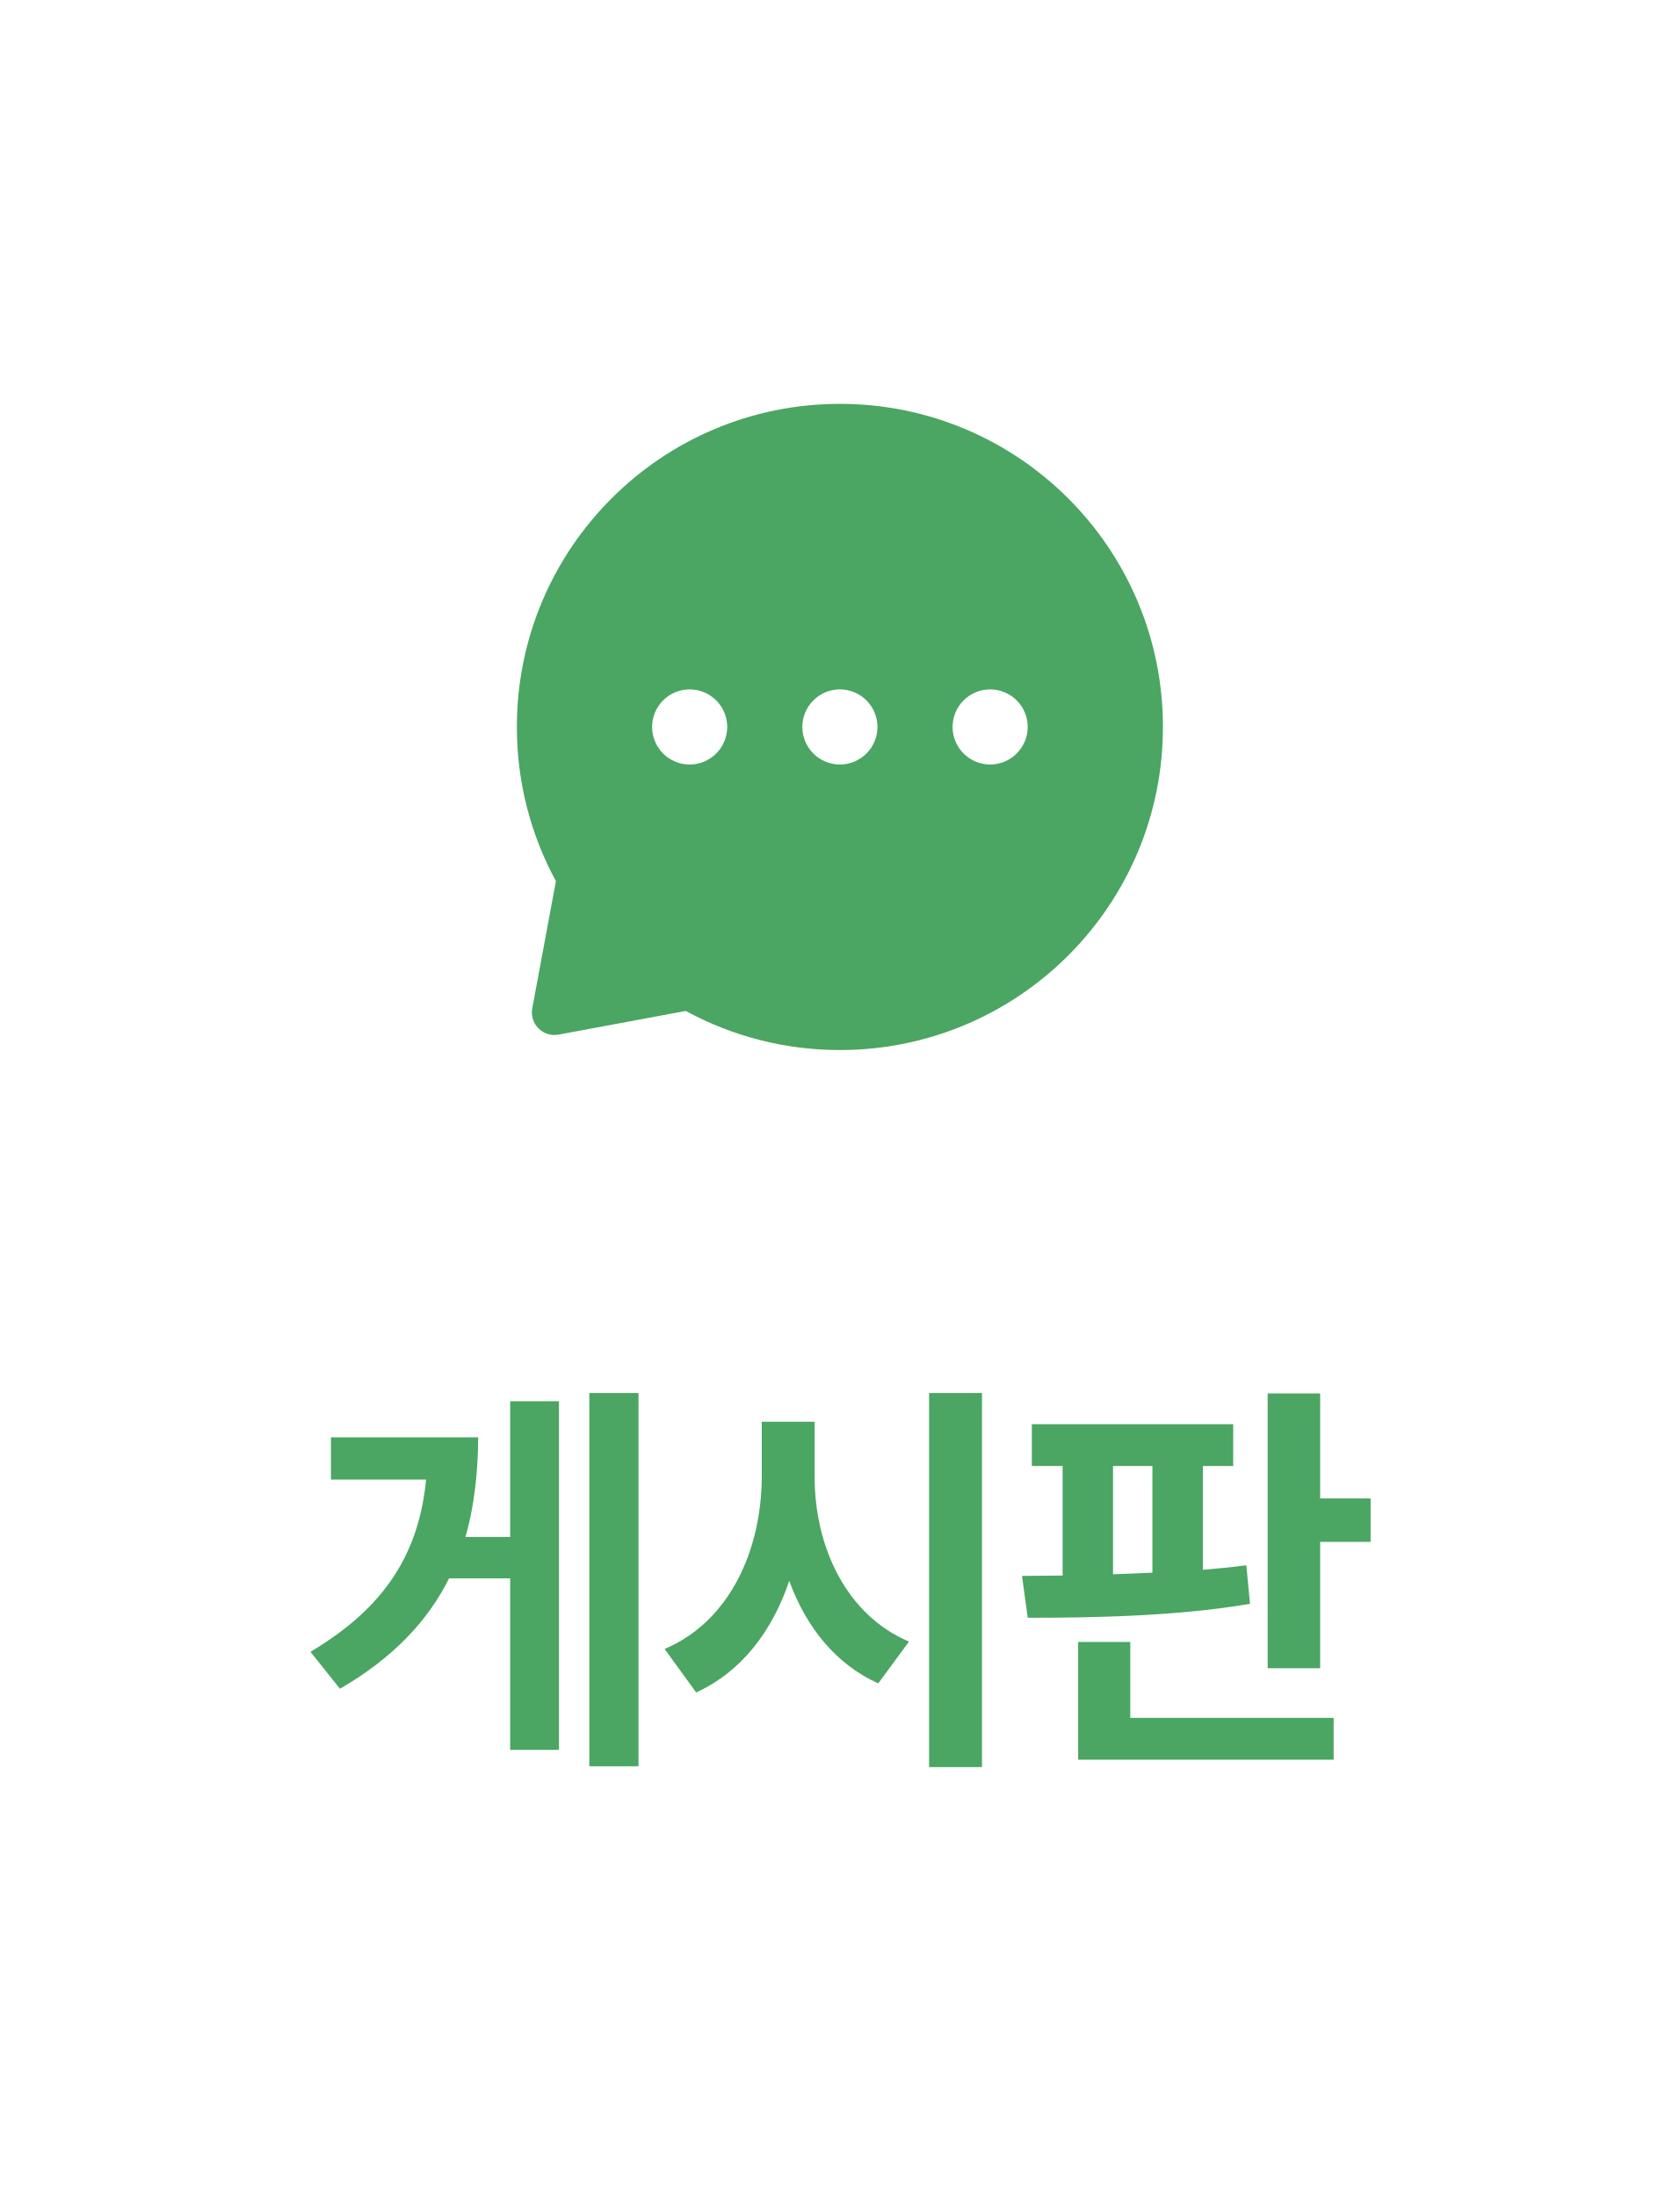
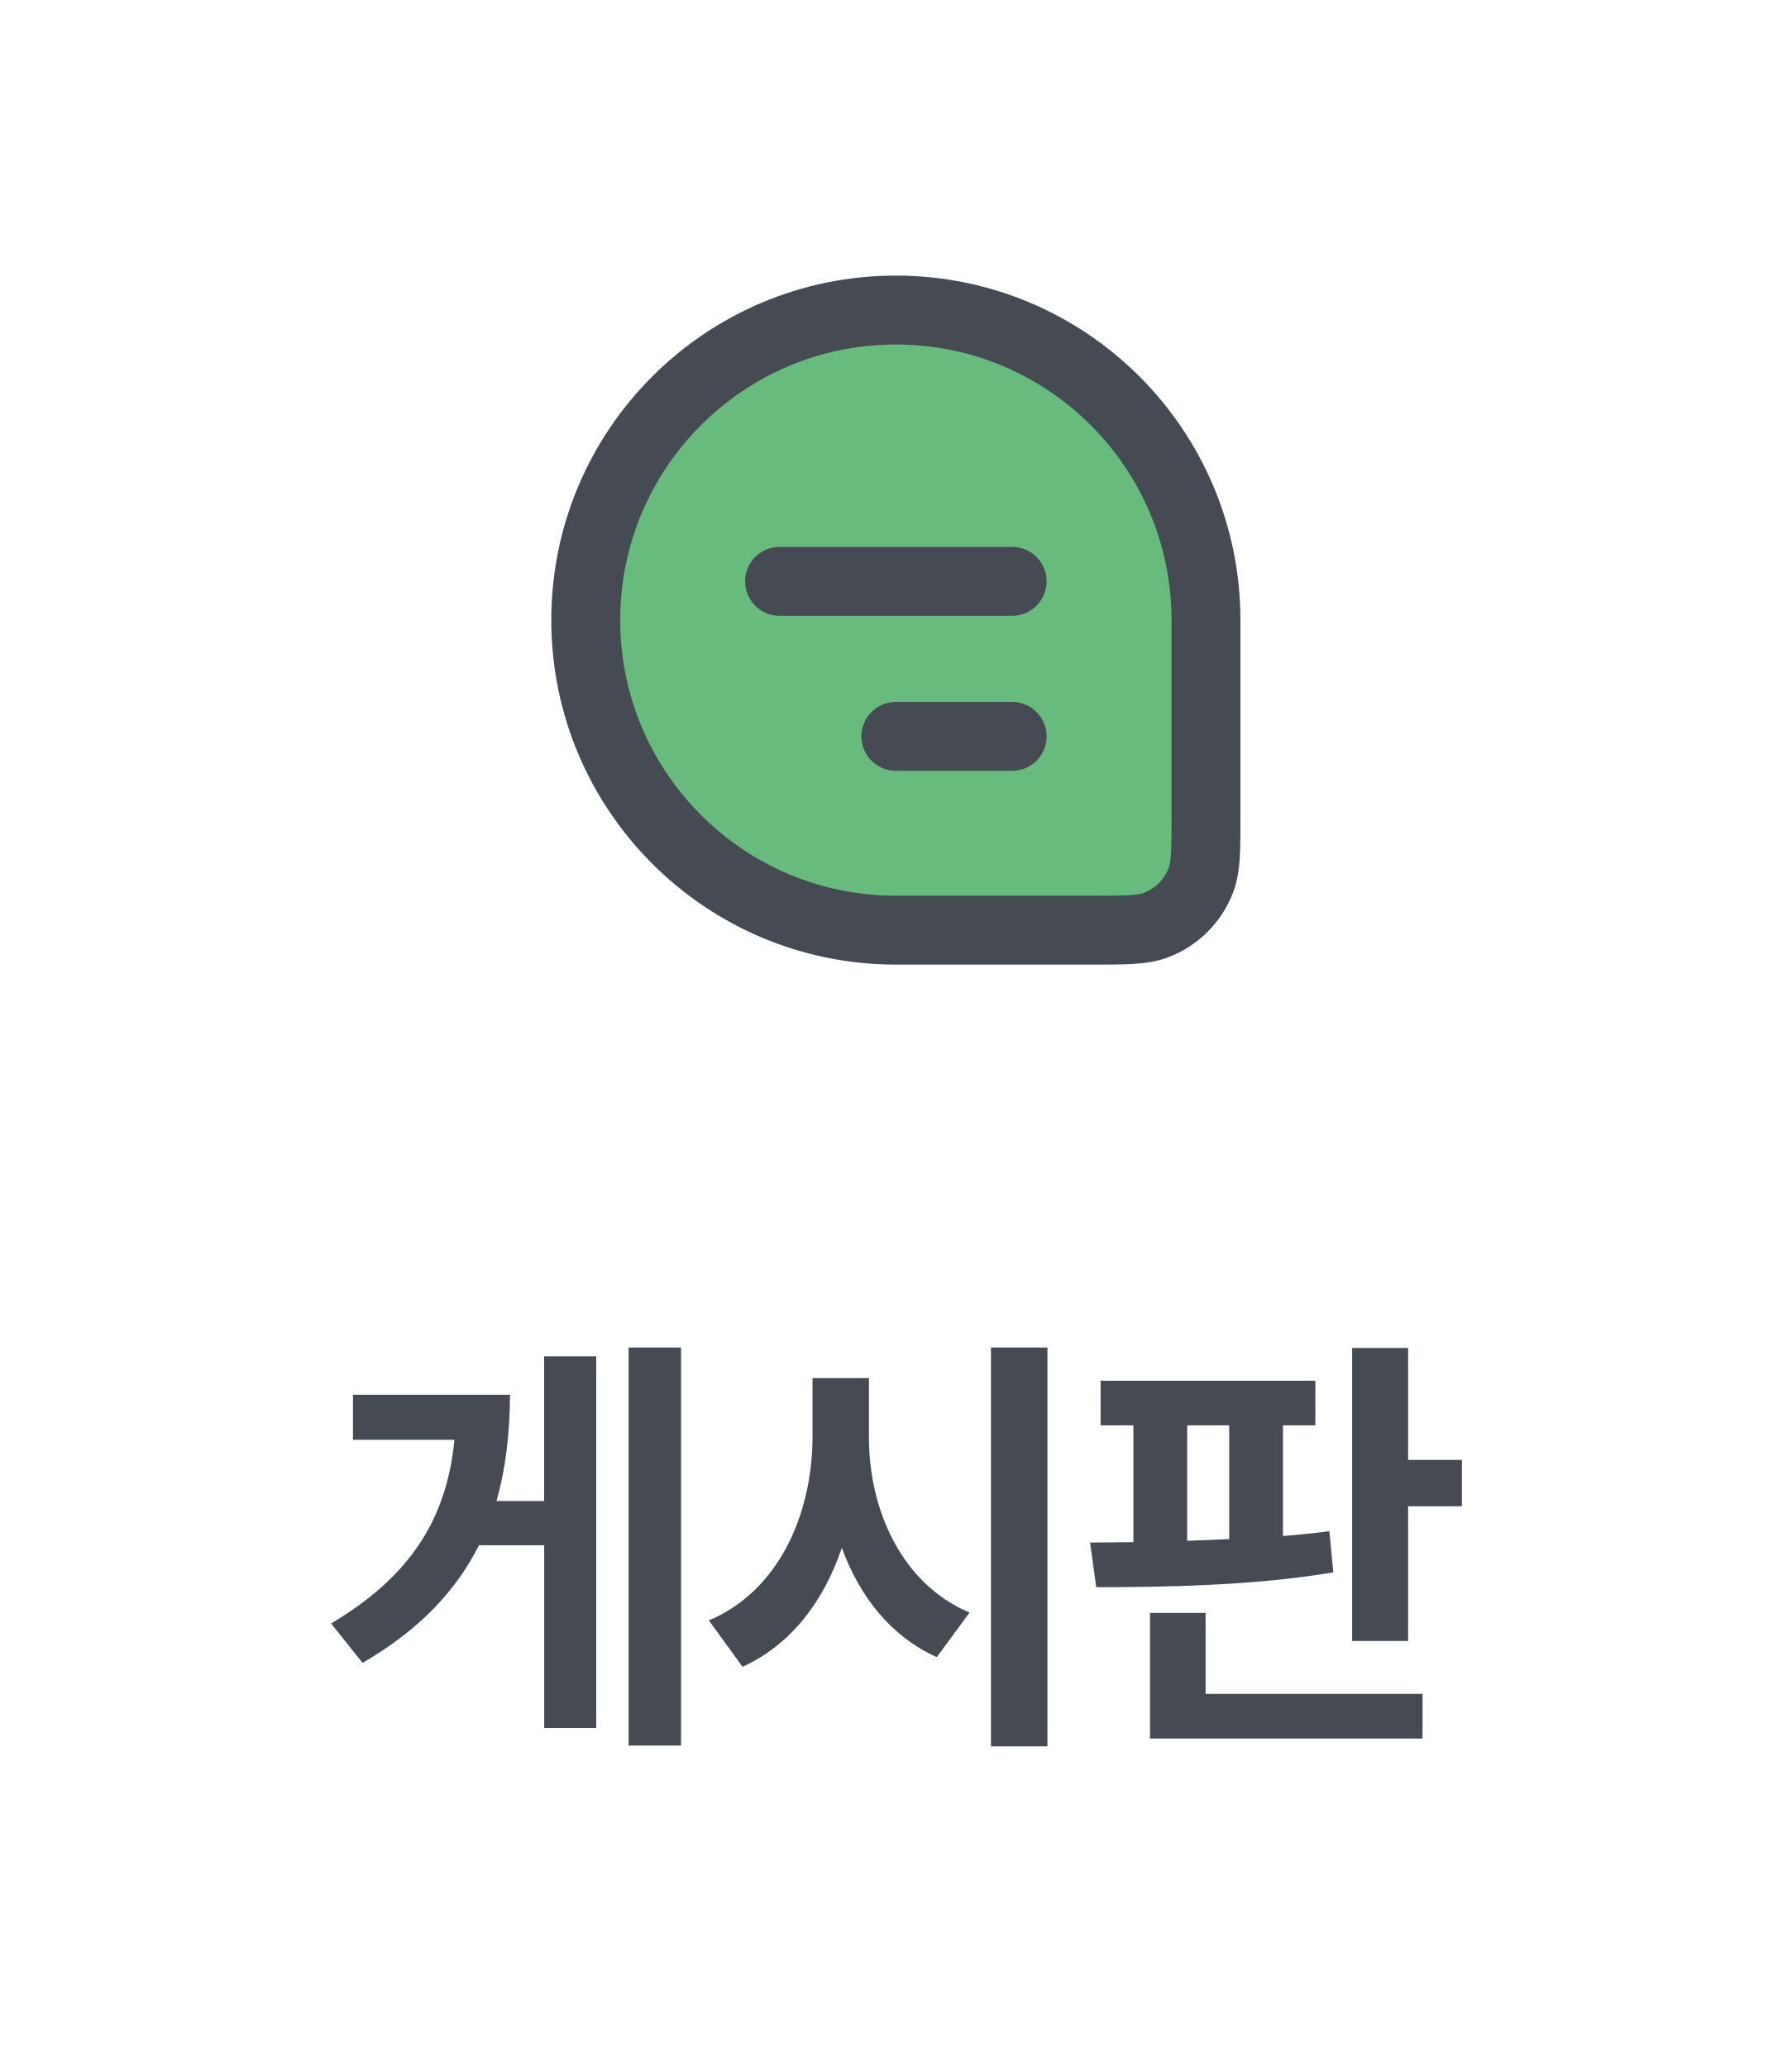
- <svg xmlns="http://www.w3.org/2000/svg" width="52" height="68" viewBox="0 0 52 68" fill="none">
-   <path fill-rule="evenodd" clip-rule="evenodd" d="M26 12.5C20.477 12.5 16 16.977 16 22.5C16 24.227 16.438 25.854 17.209 27.272L16.477 31.21C16.457 31.321 16.463 31.436 16.497 31.544C16.53 31.652 16.59 31.75 16.67 31.83C16.75 31.91 16.848 31.97 16.956 32.003C17.064 32.037 17.179 32.043 17.29 32.023L21.228 31.29C22.692 32.086 24.333 32.502 26 32.5C31.523 32.5 36 28.023 36 22.5C36 16.977 31.523 12.5 26 12.5ZM30.651 21.337C30.343 21.337 30.047 21.46 29.829 21.678C29.611 21.896 29.488 22.192 29.488 22.5C29.488 22.808 29.611 23.104 29.829 23.322C30.047 23.54 30.343 23.663 30.651 23.663C30.959 23.663 31.255 23.54 31.473 23.322C31.691 23.104 31.814 22.808 31.814 22.5C31.814 22.192 31.691 21.896 31.473 21.678C31.255 21.46 30.959 21.337 30.651 21.337ZM24.837 22.5C24.837 22.192 24.96 21.896 25.178 21.678C25.396 21.46 25.692 21.337 26 21.337C26.308 21.337 26.604 21.46 26.822 21.678C27.04 21.896 27.163 22.192 27.163 22.5C27.163 22.808 27.04 23.104 26.822 23.322C26.604 23.54 26.308 23.663 26 23.663C25.692 23.663 25.396 23.54 25.178 23.322C24.96 23.104 24.837 22.808 24.837 22.5ZM21.349 21.337C21.04 21.337 20.745 21.46 20.527 21.678C20.309 21.896 20.186 22.192 20.186 22.5C20.186 22.808 20.309 23.104 20.527 23.322C20.745 23.54 21.04 23.663 21.349 23.663C21.657 23.663 21.953 23.54 22.171 23.322C22.389 23.104 22.512 22.808 22.512 22.5C22.512 22.192 22.389 21.896 22.171 21.678C21.953 21.46 21.657 21.337 21.349 21.337Z" fill="#4AA662" />
-   <path d="M19.766 43.115V54.668H18.243V43.115H19.766ZM17.303 43.369V54.16H15.793V48.853H13.901C13.241 50.174 12.168 51.316 10.524 52.269L9.61 51.126C11.94 49.742 12.968 48.06 13.19 45.794H10.245V44.486H14.803C14.796 45.584 14.682 46.619 14.409 47.571H15.793V43.369H17.303ZM25.219 45.73C25.219 47.851 26.184 49.983 28.139 50.809L27.187 52.103C25.867 51.507 24.953 50.358 24.432 48.93C23.905 50.485 22.959 51.742 21.55 52.383L20.573 51.037C22.591 50.187 23.569 47.977 23.581 45.73V44.004H25.219V45.73ZM30.399 43.115V54.693H28.761V43.115H30.399ZM38.175 44.08V45.375H37.236V48.587C37.699 48.549 38.15 48.504 38.581 48.447L38.696 49.641C36.385 50.034 33.744 50.072 31.815 50.072L31.637 48.777L32.894 48.765V45.375H31.942V44.08H38.175ZM40.867 43.128V46.378H42.428V47.724H40.867V51.634H39.242V43.128H40.867ZM41.285 53.17V54.465H33.376V50.821H34.989V53.17H41.285ZM34.455 48.727L35.674 48.676V45.375H34.455V48.727Z" fill="#4AA662" />
+ <svg xmlns="http://www.w3.org/2000/svg" width="52" height="60" fill="none">
+   <path fill="#67BB7D" d="M35 17.5c0 2.352.544 6.961-1 8.5-1.537 1.532-6.158 1-8.5 1-4.694 0-8.5-4.806-8.5-9.5A8.5 8.5 0 0 1 25.5 9c4.694 0 9.5 3.806 9.5 8.5Z" />
+   <path stroke="#464B53" stroke-width="2" d="M17 18a9 9 0 0 1 18 0v5.726c0 .954 0 1.429-.142 1.81a2.251 2.251 0 0 1-1.322 1.322c-.381.142-.857.142-1.81.142H26a9 9 0 0 1-9-9Z" />
+   <path stroke="#464B53" stroke-linecap="round" stroke-linejoin="round" stroke-width="2" d="M22.625 16.875h6.75M26 21.375h3.375" />
+   <path fill="#464B53" d="M19.766 39.115v11.553h-1.523V39.115h1.523Zm-2.462.254V50.16h-1.511v-5.306H13.9c-.66 1.32-1.733 2.462-3.377 3.415l-.914-1.143c2.33-1.384 3.358-3.066 3.58-5.332h-2.945v-1.308h4.558c-.007 1.099-.121 2.133-.394 3.085h1.384V39.37h1.51Zm7.915 2.361c0 2.12.965 4.253 2.92 5.079l-.952 1.294c-1.32-.596-2.234-1.745-2.755-3.173-.527 1.555-1.473 2.812-2.882 3.453l-.977-1.346c2.018-.85 2.996-3.06 3.008-5.306v-1.727h1.638v1.727Zm5.18-2.615v11.578H28.76V39.115H30.4Zm7.776.965v1.295h-.94v3.212c.464-.038.915-.083 1.346-.14l.115 1.194c-2.311.393-4.952.431-6.881.431l-.178-1.295 1.257-.012v-3.39h-.952V40.08h6.233Zm2.692-.952v3.25h1.561v1.346h-1.561v3.91h-1.625v-8.506h1.625Zm.418 10.042v1.295h-7.909V46.82h1.613v2.349h6.296Zm-6.83-4.443 1.22-.051v-3.301h-1.22v3.352Z" />
</svg>
